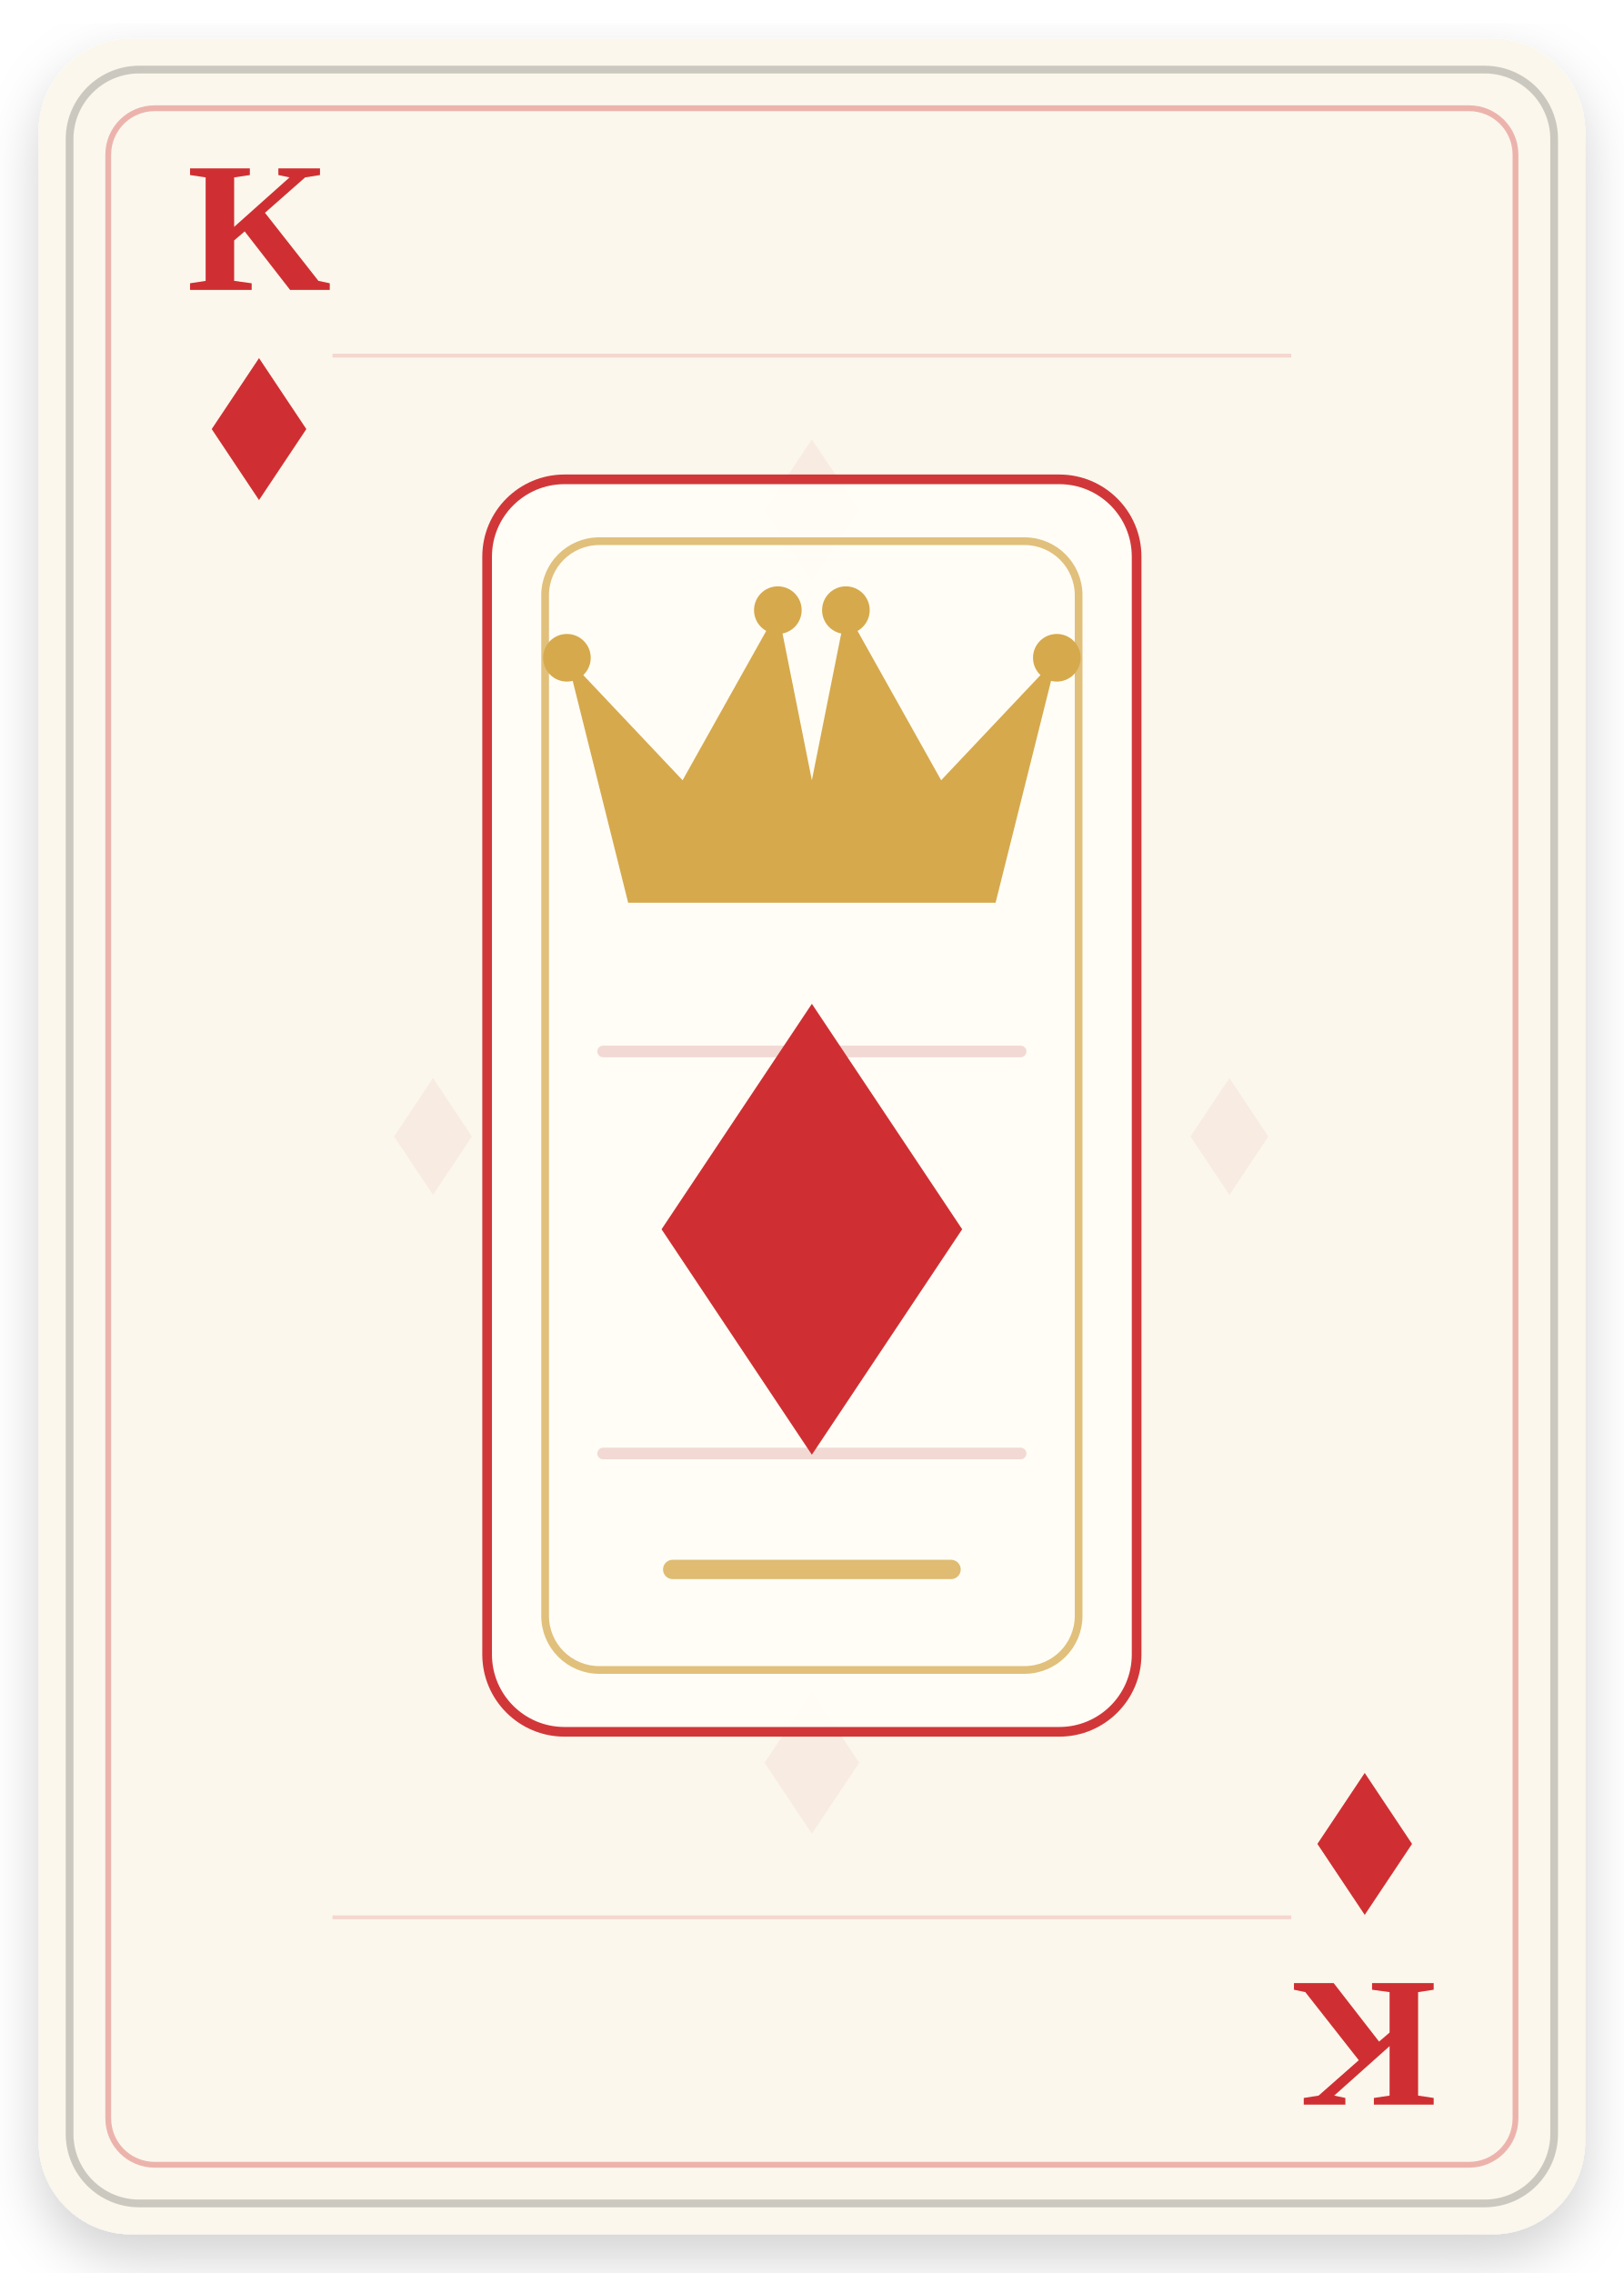
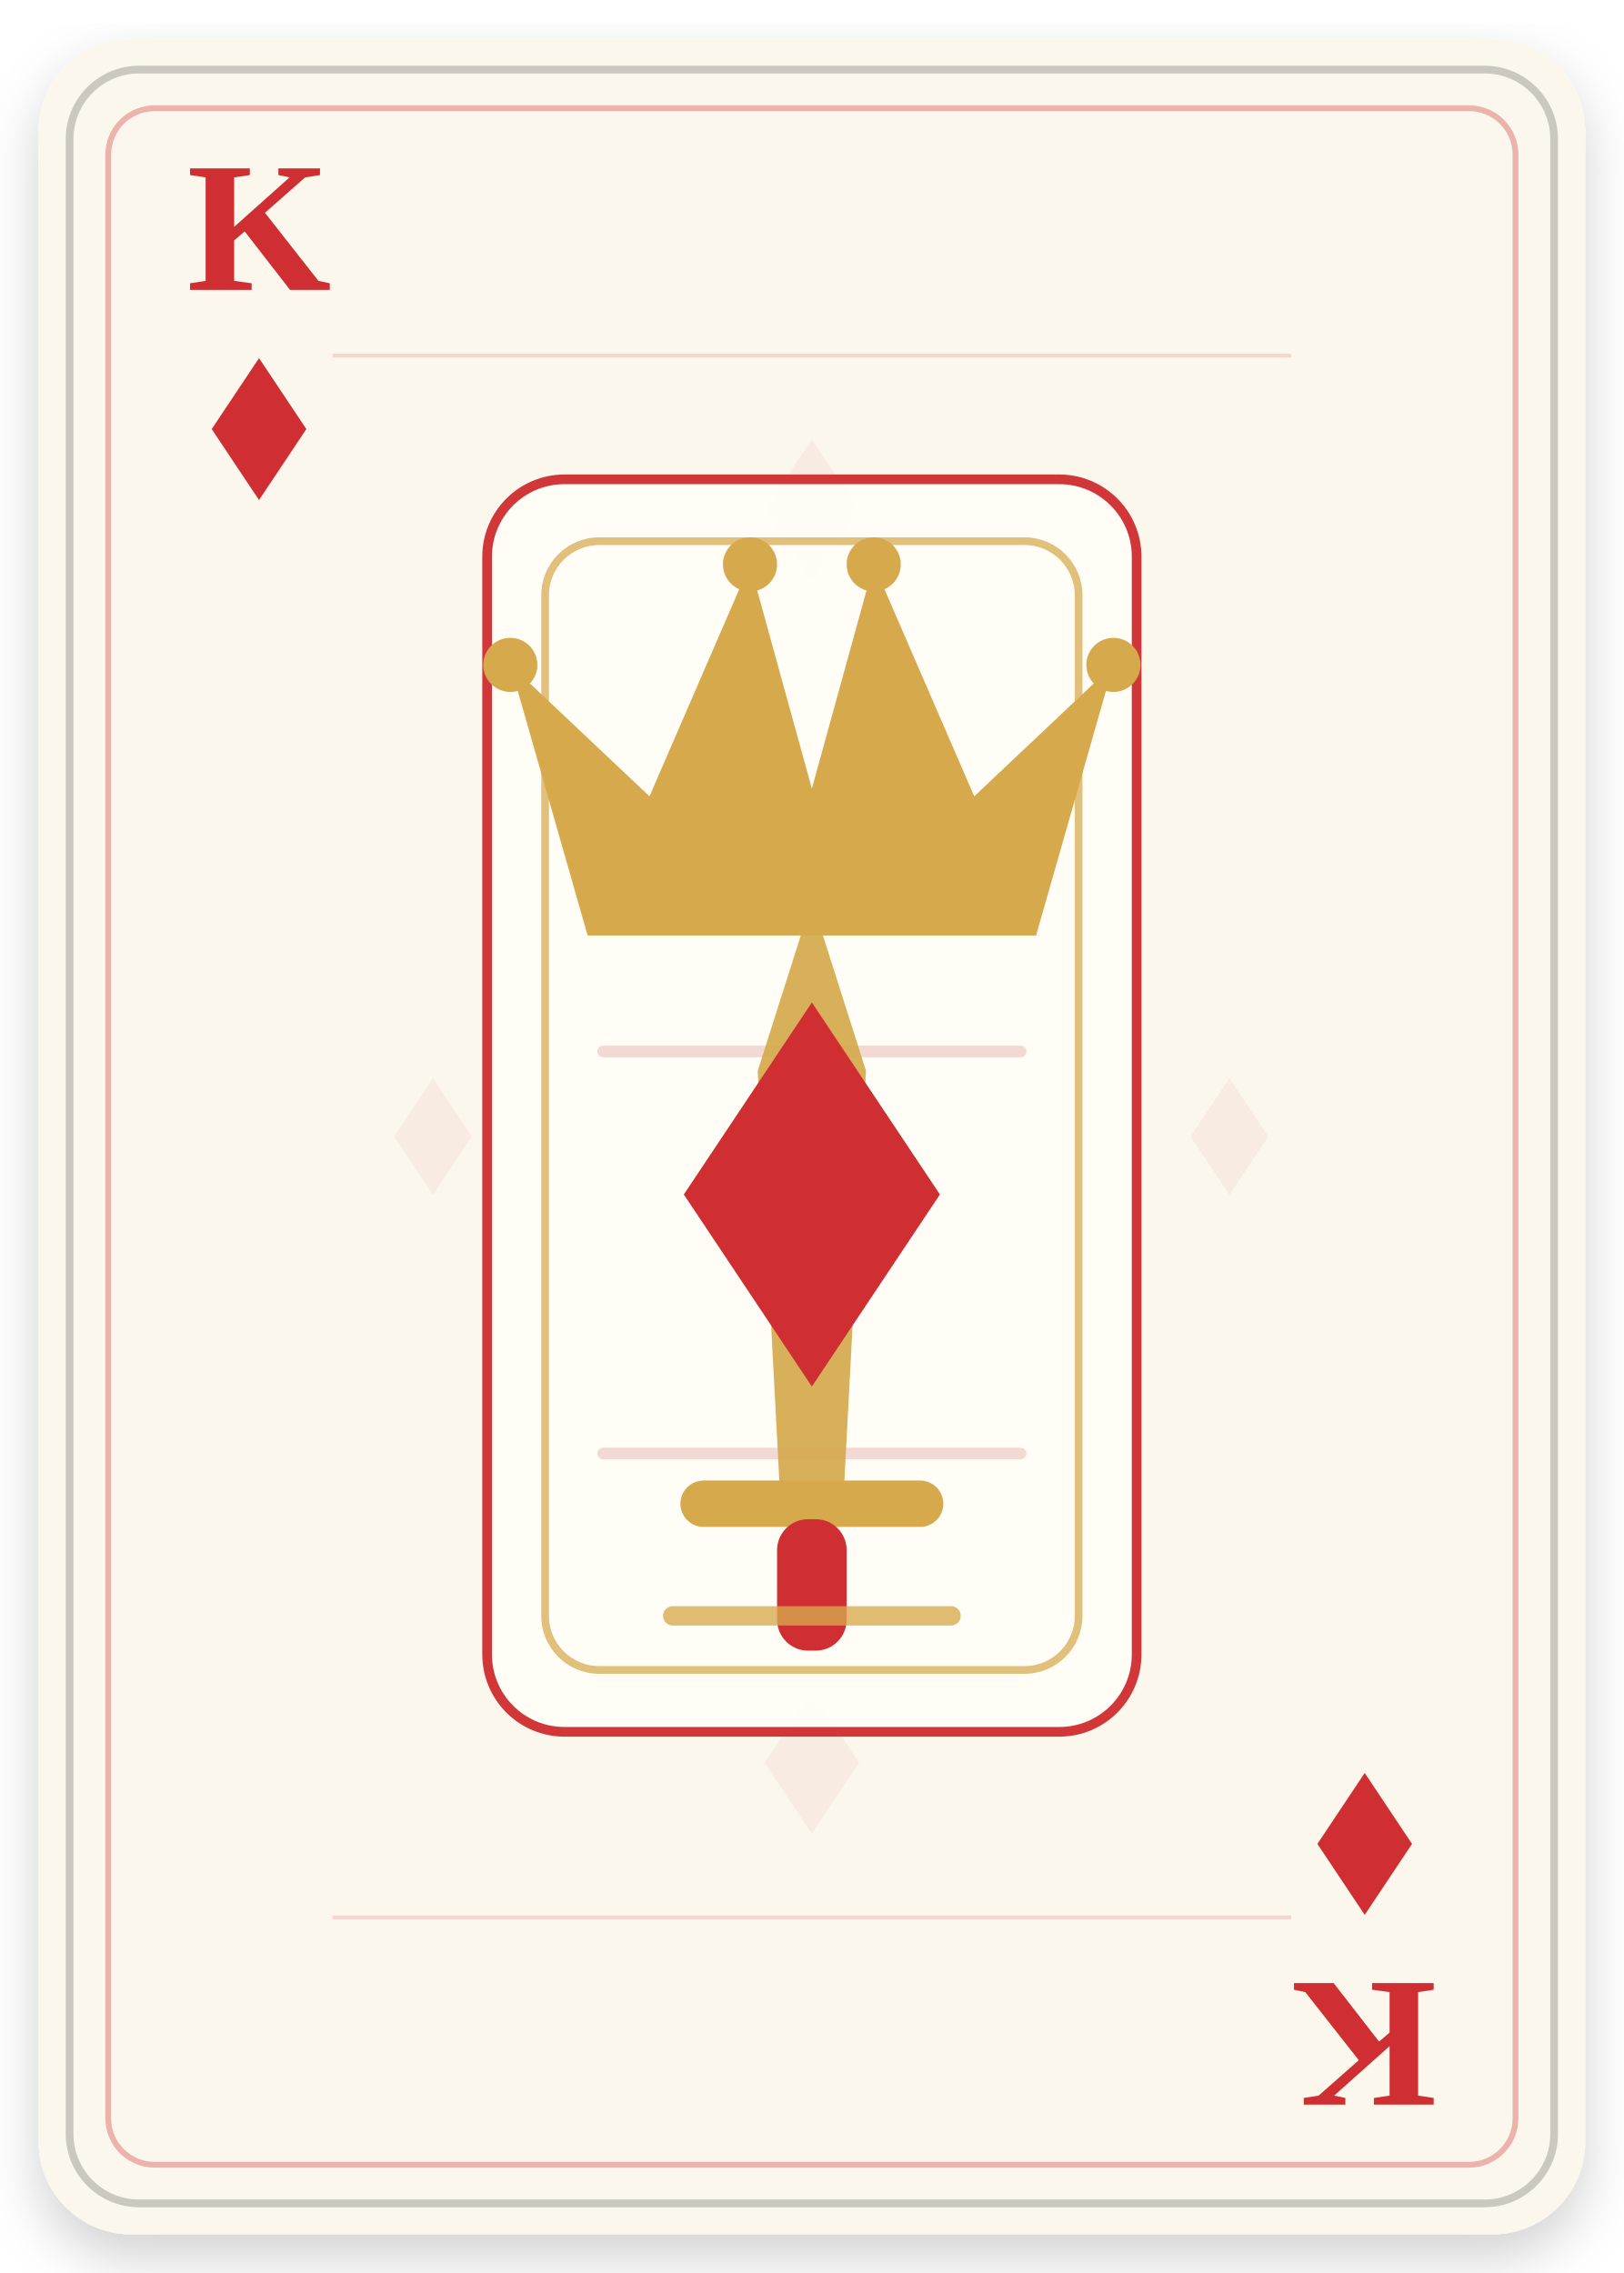
<svg xmlns="http://www.w3.org/2000/svg" width="420" height="588" viewBox="0 0 420 588">
  <defs>
    <filter id="shadow" x="-20%" y="-20%" width="140%" height="140%">
      <feDropShadow dx="0" dy="6" stdDeviation="7" flood-color="#000000" flood-opacity="0.18" />
    </filter>
    <style>
      .rank { font-family: Georgia, 'Times New Roman', serif; font-size: 48px; font-weight: 800; }
    </style>
  </defs>
  <rect x="10" y="10" width="400" height="568" rx="24" fill="#fbf7ec" filter="url(#shadow)" />
  <rect x="18" y="18" width="384" height="552" rx="18" fill="none" stroke="#222222" stroke-width="2" opacity="0.22" />
  <rect x="28" y="28" width="364" height="532" rx="12" fill="none" stroke="#cf2f32" stroke-width="1.5" opacity="0.34" />
  <path d="M86 92 H334 M86 496 H334" stroke="#cf2f32" stroke-width="1" opacity="0.16" />
  <g transform="translate(67 75) rotate(0)" fill="#cf2f32">
    <text x="0" y="0" text-anchor="middle" class="rank">K</text>
    <g transform="translate(0 36) scale(0.34)">
      <path d="M0 -54 L36 0 L0 54 L-36 0 Z" />
    </g>
  </g>
  <g transform="translate(353 513) rotate(180)" fill="#cf2f32">
    <text x="0" y="0" text-anchor="middle" class="rank">K</text>
    <g transform="translate(0 36) scale(0.34)">
      <path d="M0 -54 L36 0 L0 54 L-36 0 Z" />
    </g>
  </g>
  <g transform="translate(210 132) rotate(0) scale(0.34)" fill="#cf2f32" opacity="0.055">
    <path d="M0 -54 L36 0 L0 54 L-36 0 Z" />
  </g>
  <g transform="translate(112 294) rotate(0) scale(0.28)" fill="#cf2f32" opacity="0.055">
    <path d="M0 -54 L36 0 L0 54 L-36 0 Z" />
  </g>
  <g transform="translate(318 294) rotate(0) scale(0.28)" fill="#cf2f32" opacity="0.055">
    <path d="M0 -54 L36 0 L0 54 L-36 0 Z" />
  </g>
  <g transform="translate(210 456) rotate(180) scale(0.34)" fill="#cf2f32" opacity="0.055">
    <path d="M0 -54 L36 0 L0 54 L-36 0 Z" />
  </g>
  <rect x="126" y="124" width="168" height="324" rx="20" fill="#fffdf7" stroke="#cf2f32" stroke-width="2.5" opacity="0.96" />
  <rect x="141" y="140" width="138" height="292" rx="14" fill="none" stroke="#d6a94d" stroke-width="2" opacity="0.72" />
  <path d="M156 272 H264 M156 376 H264" stroke="#f2d9d4" stroke-width="3" stroke-linecap="round" />
-   <g transform="translate(210 186) scale(0.88)" fill="#d6a94d">
-     <path d="M-72 -18 L-38 18 L-10 -32 L0 18 L10 -32 L38 18 L72 -18 L54 54 H-54 Z" />
-     <circle cx="-72" cy="-18" r="7" />
-     <circle cx="-10" cy="-32" r="7" />
-     <circle cx="10" cy="-32" r="7" />
-     <circle cx="72" cy="-18" r="7" />
+   <g transform="translate(210 184)" fill="#d6a94d">
+     <path d="M-78 -12 L-42 22 L-16 -38 L0 20 L16 -38 L42 22 L78 -12 L58 58 H-58 Z" />
+     <circle cx="-78" cy="-12" r="7" />
+     <circle cx="-16" cy="-38" r="7" />
+     <circle cx="16" cy="-38" r="7" />
+     <circle cx="78" cy="-12" r="7" />
  </g>
-   <g transform="translate(210 318) scale(1.08)" fill="#cf2f32">
-     <path d="M0 -54 L36 0 L0 54 L-36 0 Z" />
+   <g transform="translate(210 315)">
+     <path d="M0 -82 L14 -38 L8 76 H-8 L-14 -38 Z" fill="#d6a94d" opacity="0.92" />
+     <rect x="-34" y="68" width="68" height="12" rx="6" fill="#d6a94d" />
+     <rect x="-9" y="78" width="18" height="34" rx="8" fill="#cf2f32" />
+     <g transform="translate(0 -6) scale(0.92)" fill="#cf2f32">
+       <path d="M0 -54 L36 0 L0 54 L-36 0 Z" />
+     </g>
  </g>
-   <path d="M174 406 H246" stroke="#d6a94d" stroke-width="5" stroke-linecap="round" opacity="0.78" />
+   <path d="M174 418 H246" stroke="#d6a94d" stroke-width="5" stroke-linecap="round" opacity="0.78" />
</svg>
